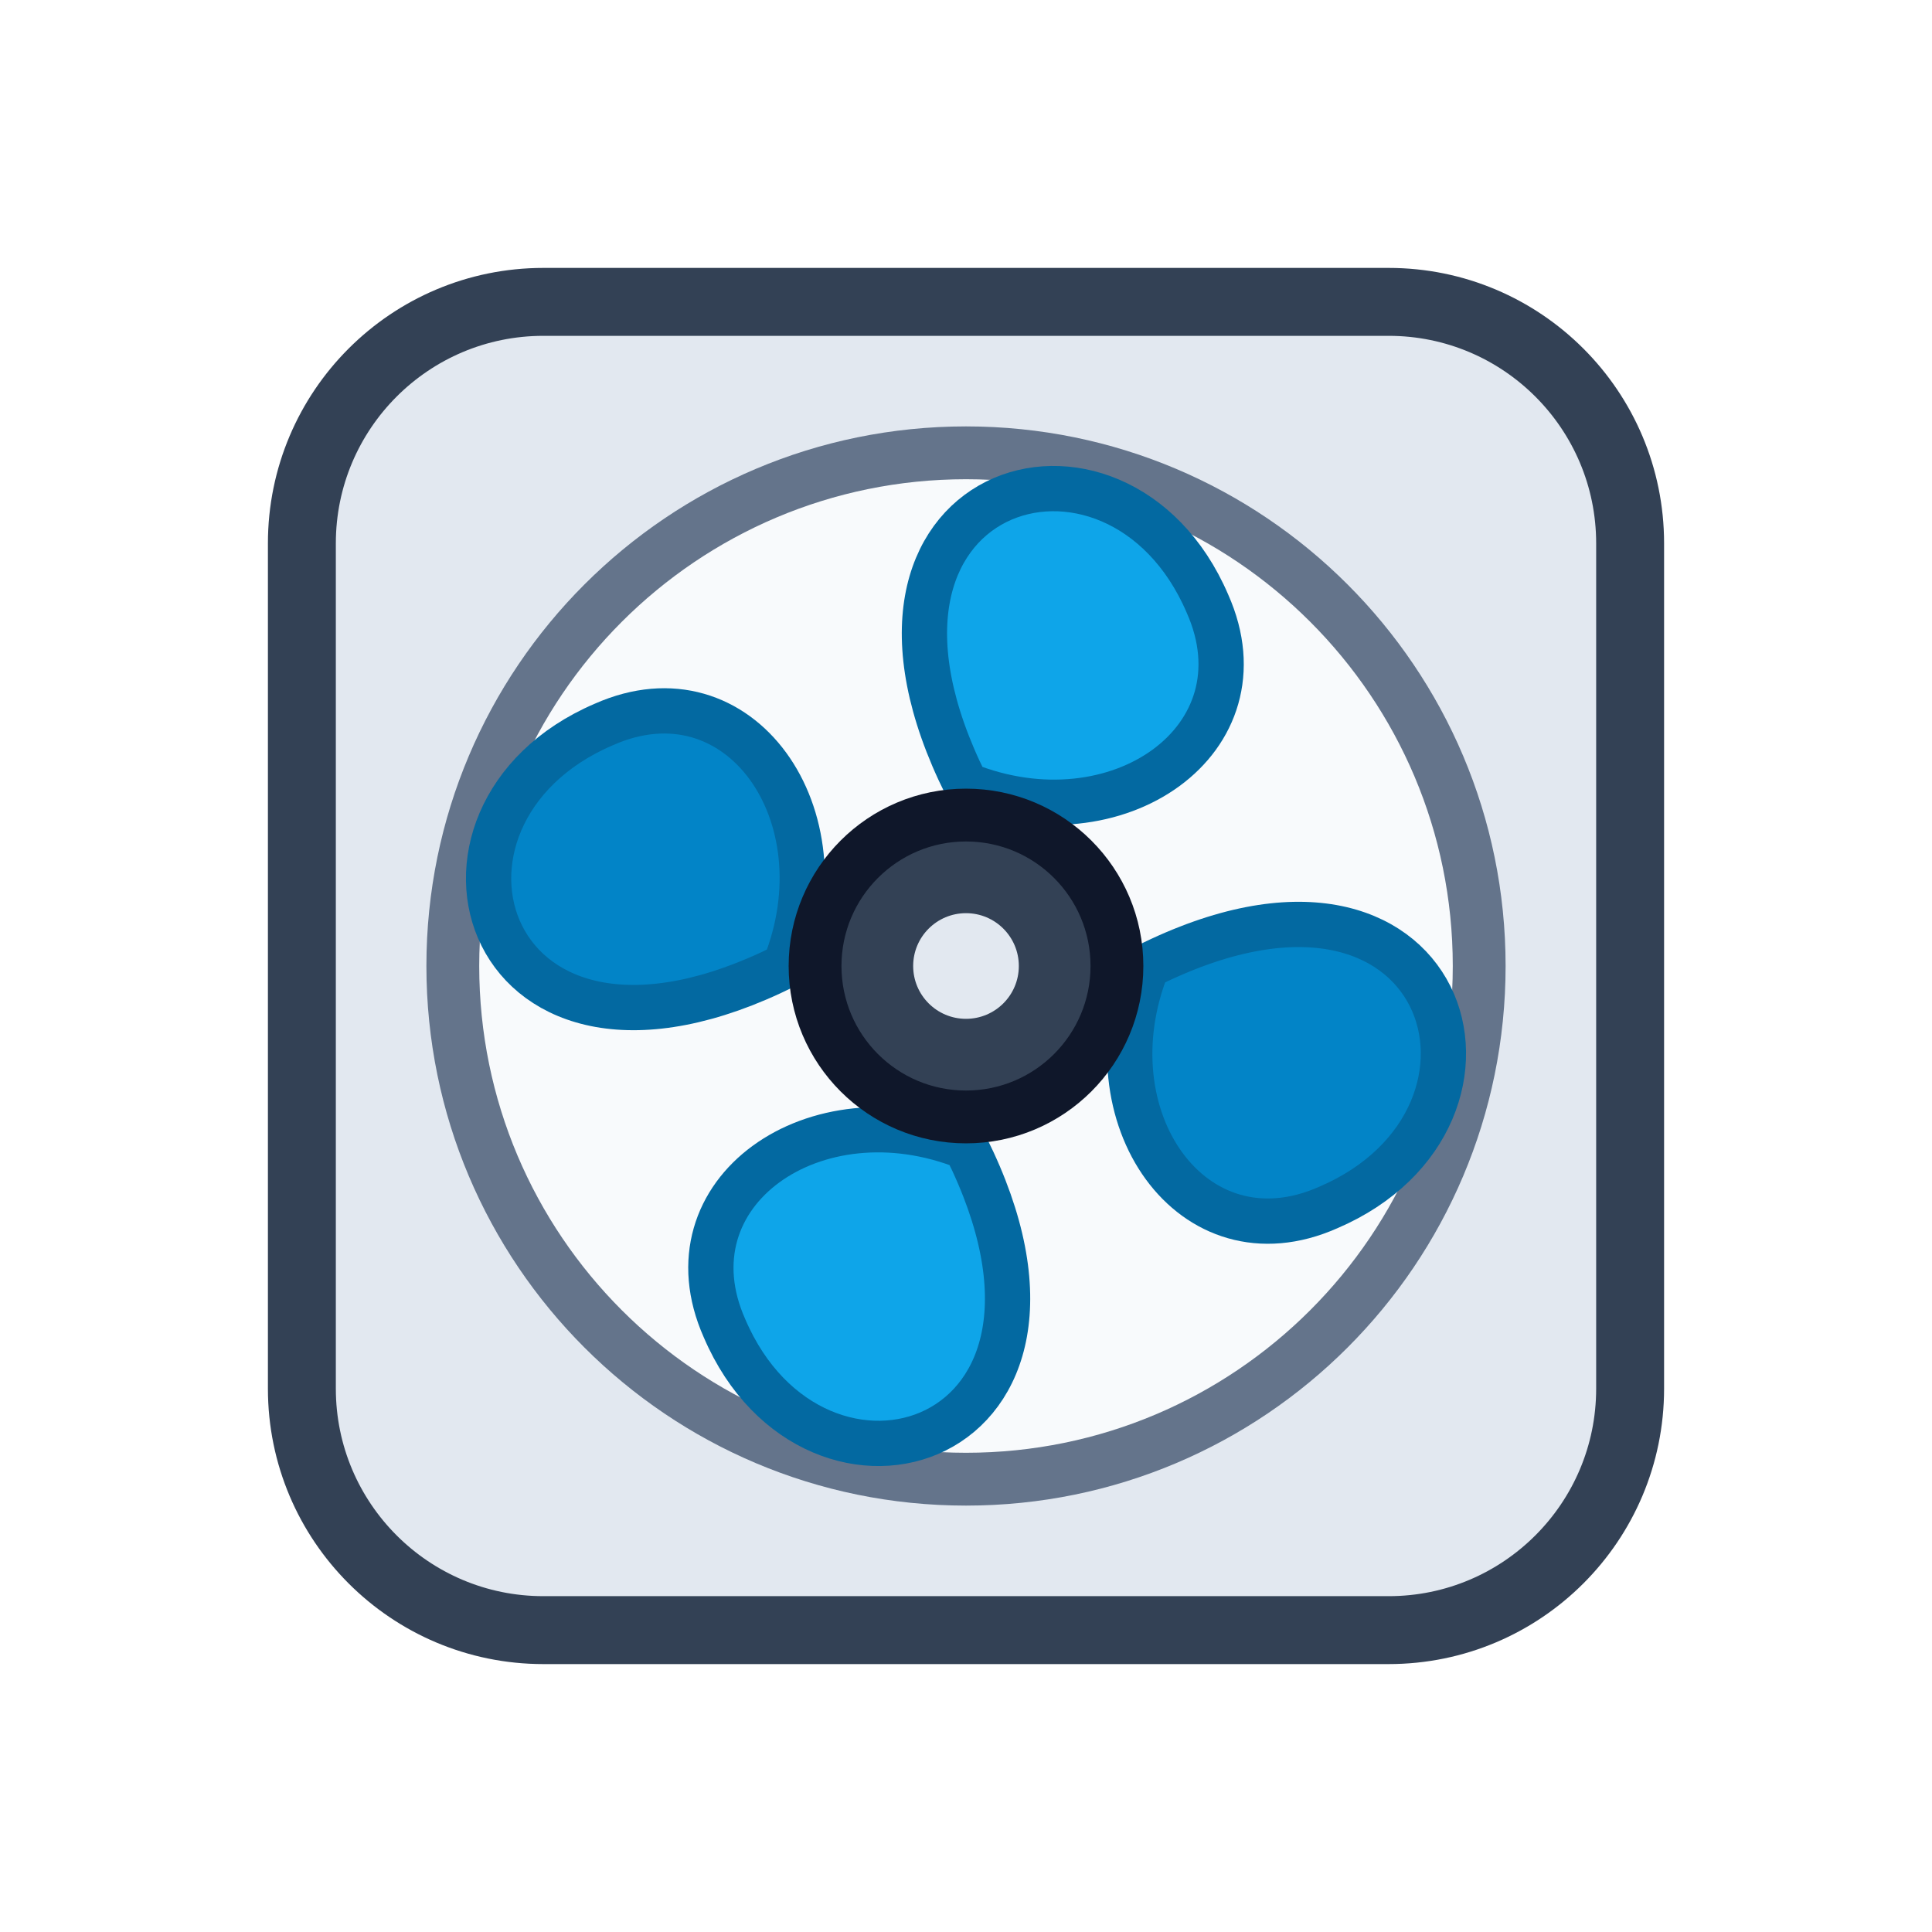
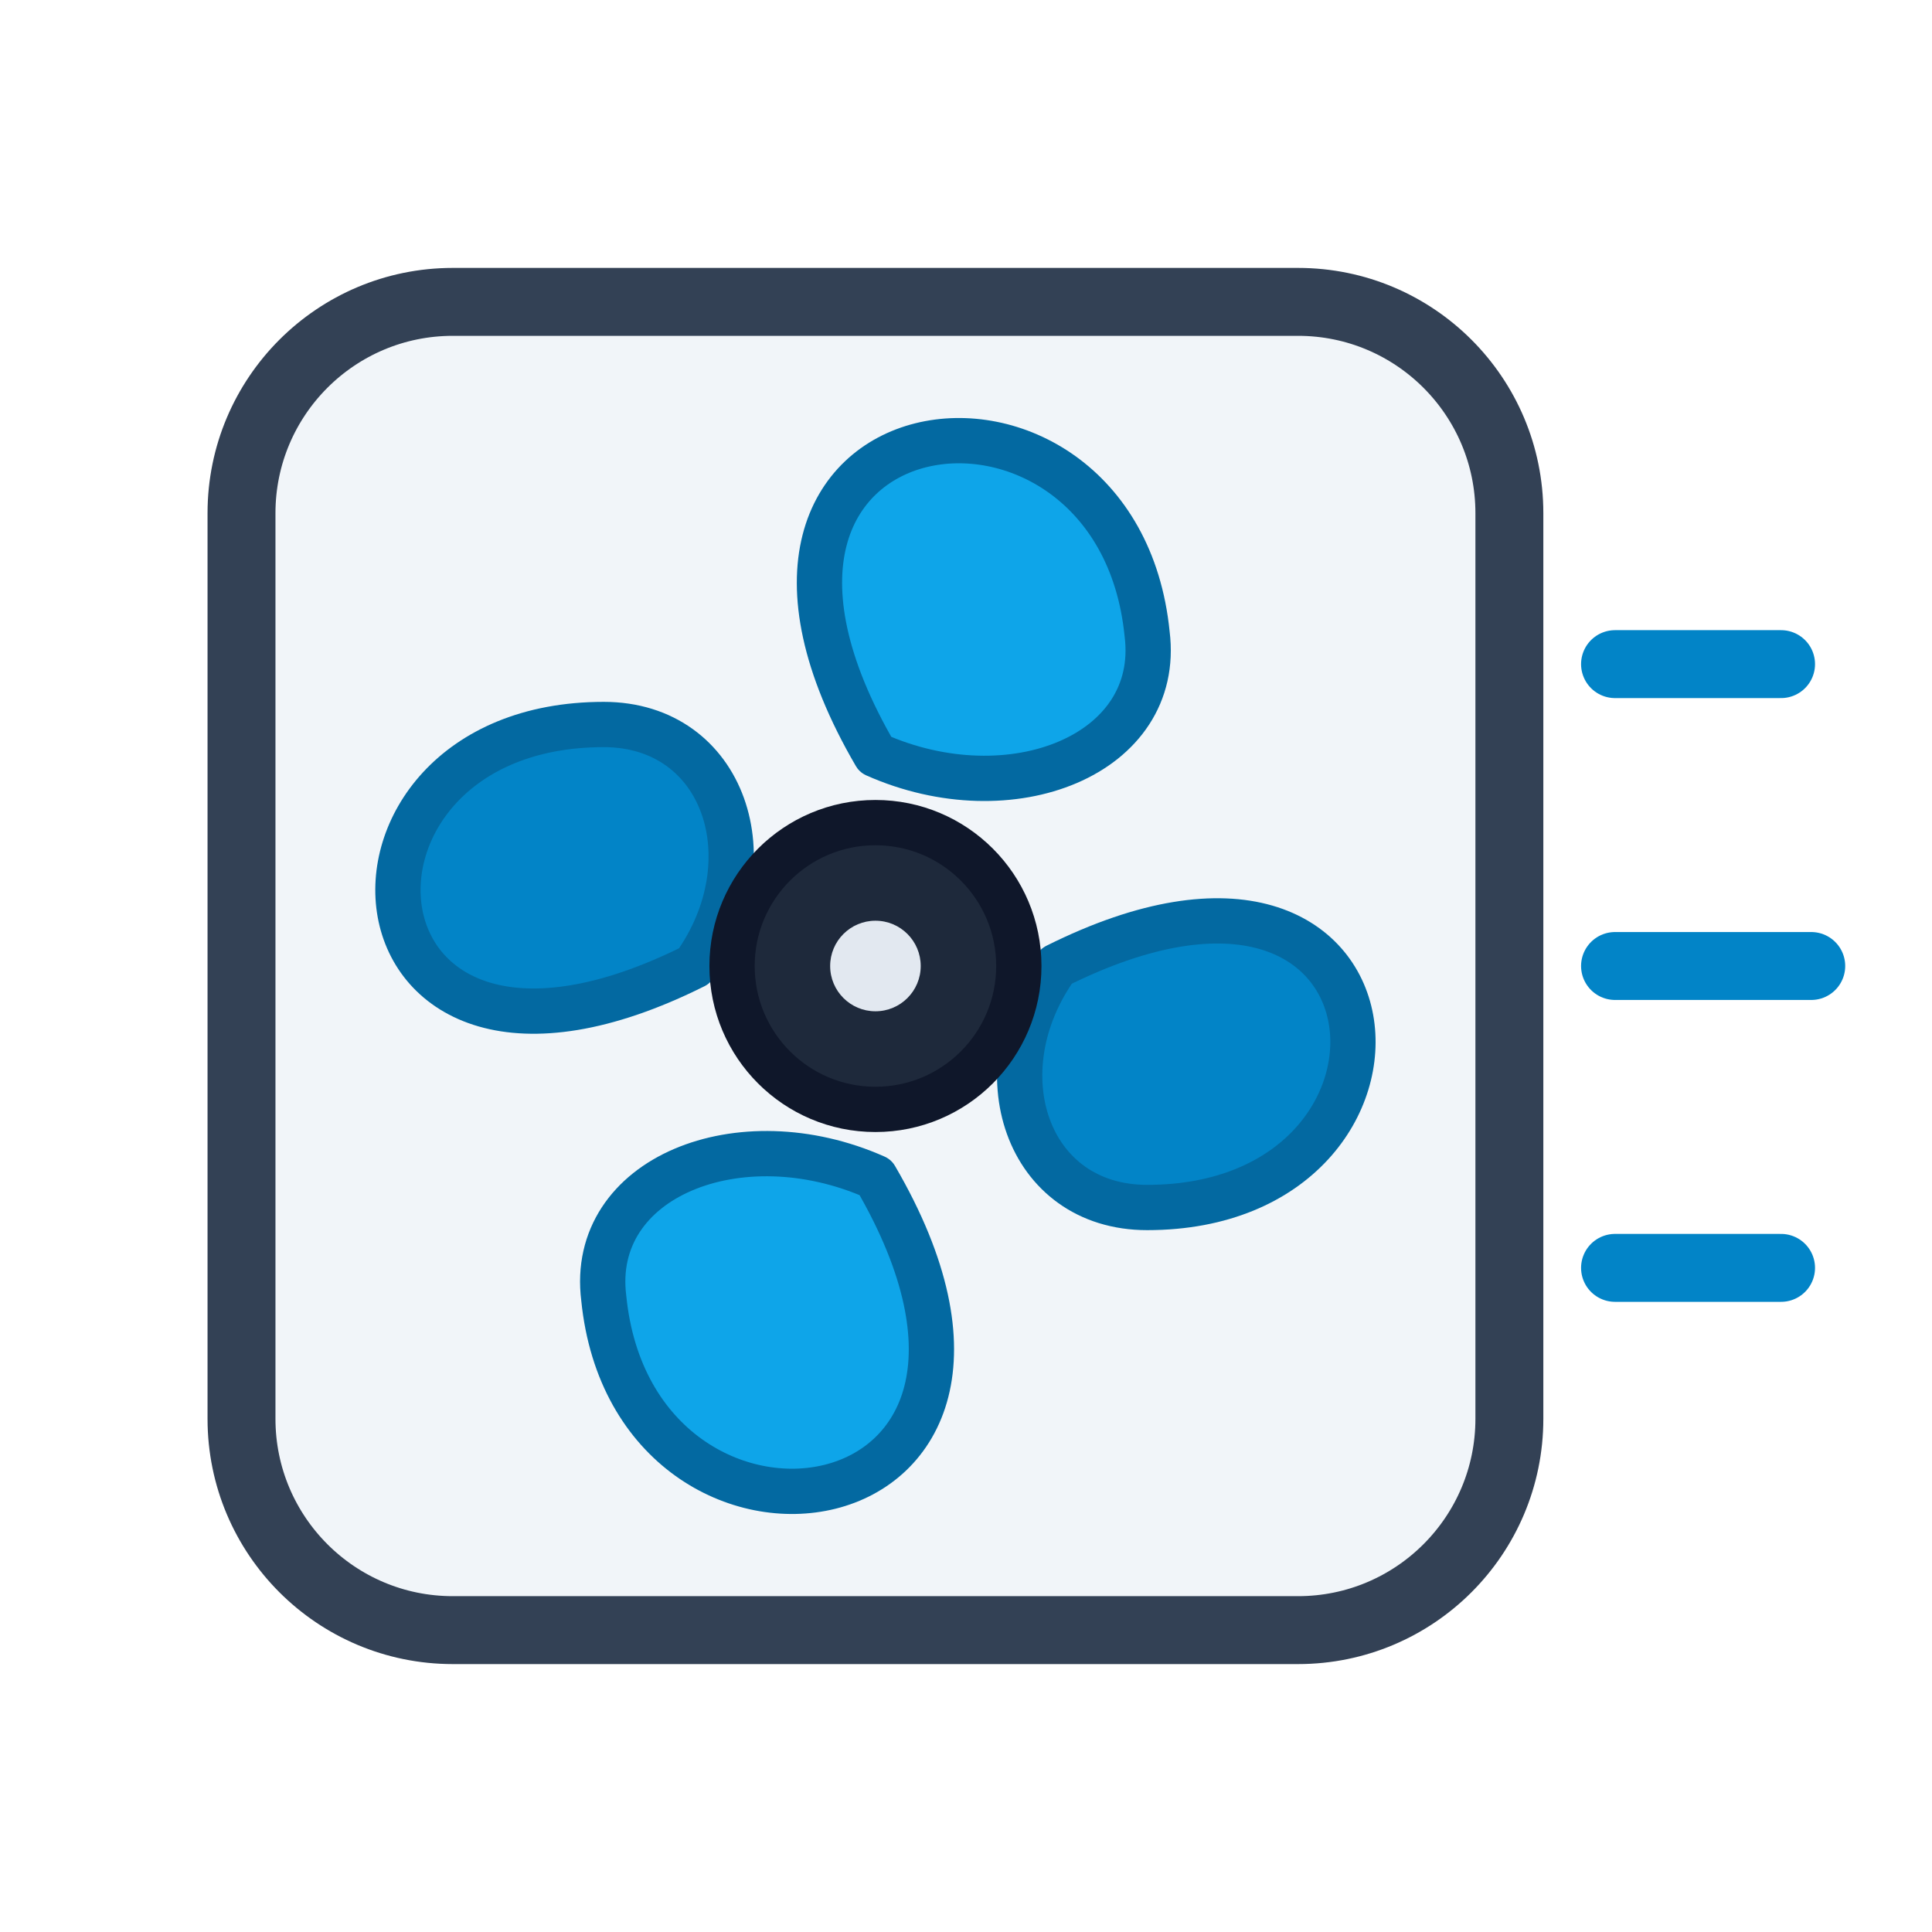
<svg xmlns="http://www.w3.org/2000/svg" viewBox="0 0 128 128" width="128" height="128">
  <g stroke-linecap="round" stroke-linejoin="round">
-     <rect x="20" y="20" width="88" height="88" rx="16" fill="#E2E8F0" stroke="#334155" stroke-width="4.5" />
-     <circle cx="64" cy="64" r="34" fill="#F8FAFC" stroke="#64748B" stroke-width="3.5" />
-     <path d="M64 52 C54 32 74 26 80 40 C84 49 74 56 64 52 Z" fill="#0EA5E9" stroke="#0369A1" stroke-width="3" />
-     <path d="M76 64 C96 54 102 74 88 80 C79 84 72 74 76 64 Z" fill="#0284C7" stroke="#0369A1" stroke-width="3" />
-     <path d="M64 76 C74 96 54 102 48 88 C44 79 54 72 64 76 Z" fill="#0EA5E9" stroke="#0369A1" stroke-width="3" />
-     <path d="M52 64 C32 74 26 54 40 48 C49 44 56 54 52 64 Z" fill="#0284C7" stroke="#0369A1" stroke-width="3" />
-     <circle cx="64" cy="64" r="10" fill="#334155" stroke="#0F172A" stroke-width="3.5" />
-     <circle cx="64" cy="64" r="3.5" fill="#E2E8F0" />
+     <rect x="16" y="20" width="84" height="88" rx="14" fill="#F1F5F9" stroke="#334155" stroke-width="4.5" />
+     <path d="M58 50 C44 26 74 22 76 42 C77 50 67 54 58 50 Z" fill="#0EA5E9" stroke="#0369A1" stroke-width="3" />
+     <path d="M70 64 C94 52 96 80 76 80 C68 80 65 71 70 64 Z" fill="#0284C7" stroke="#0369A1" stroke-width="3" />
+     <path d="M58 78 C72 102 42 106 40 86 C39 78 49 74 58 78 Z" fill="#0EA5E9" stroke="#0369A1" stroke-width="3" />
+     <path d="M46 64 C22 76 20 48 40 48 C48 48 51 57 46 64 Z" fill="#0284C7" stroke="#0369A1" stroke-width="3" />
+     <circle cx="58" cy="64" r="9.5" fill="#1E293B" stroke="#0F172A" stroke-width="3" />
+     <circle cx="58" cy="64" r="3" fill="#E2E8F0" />
+     <path d="M107 44 H118 M107 64 H120 M107 84 H118" stroke="#0284C7" stroke-width="4.5" />
  </g>
</svg>
